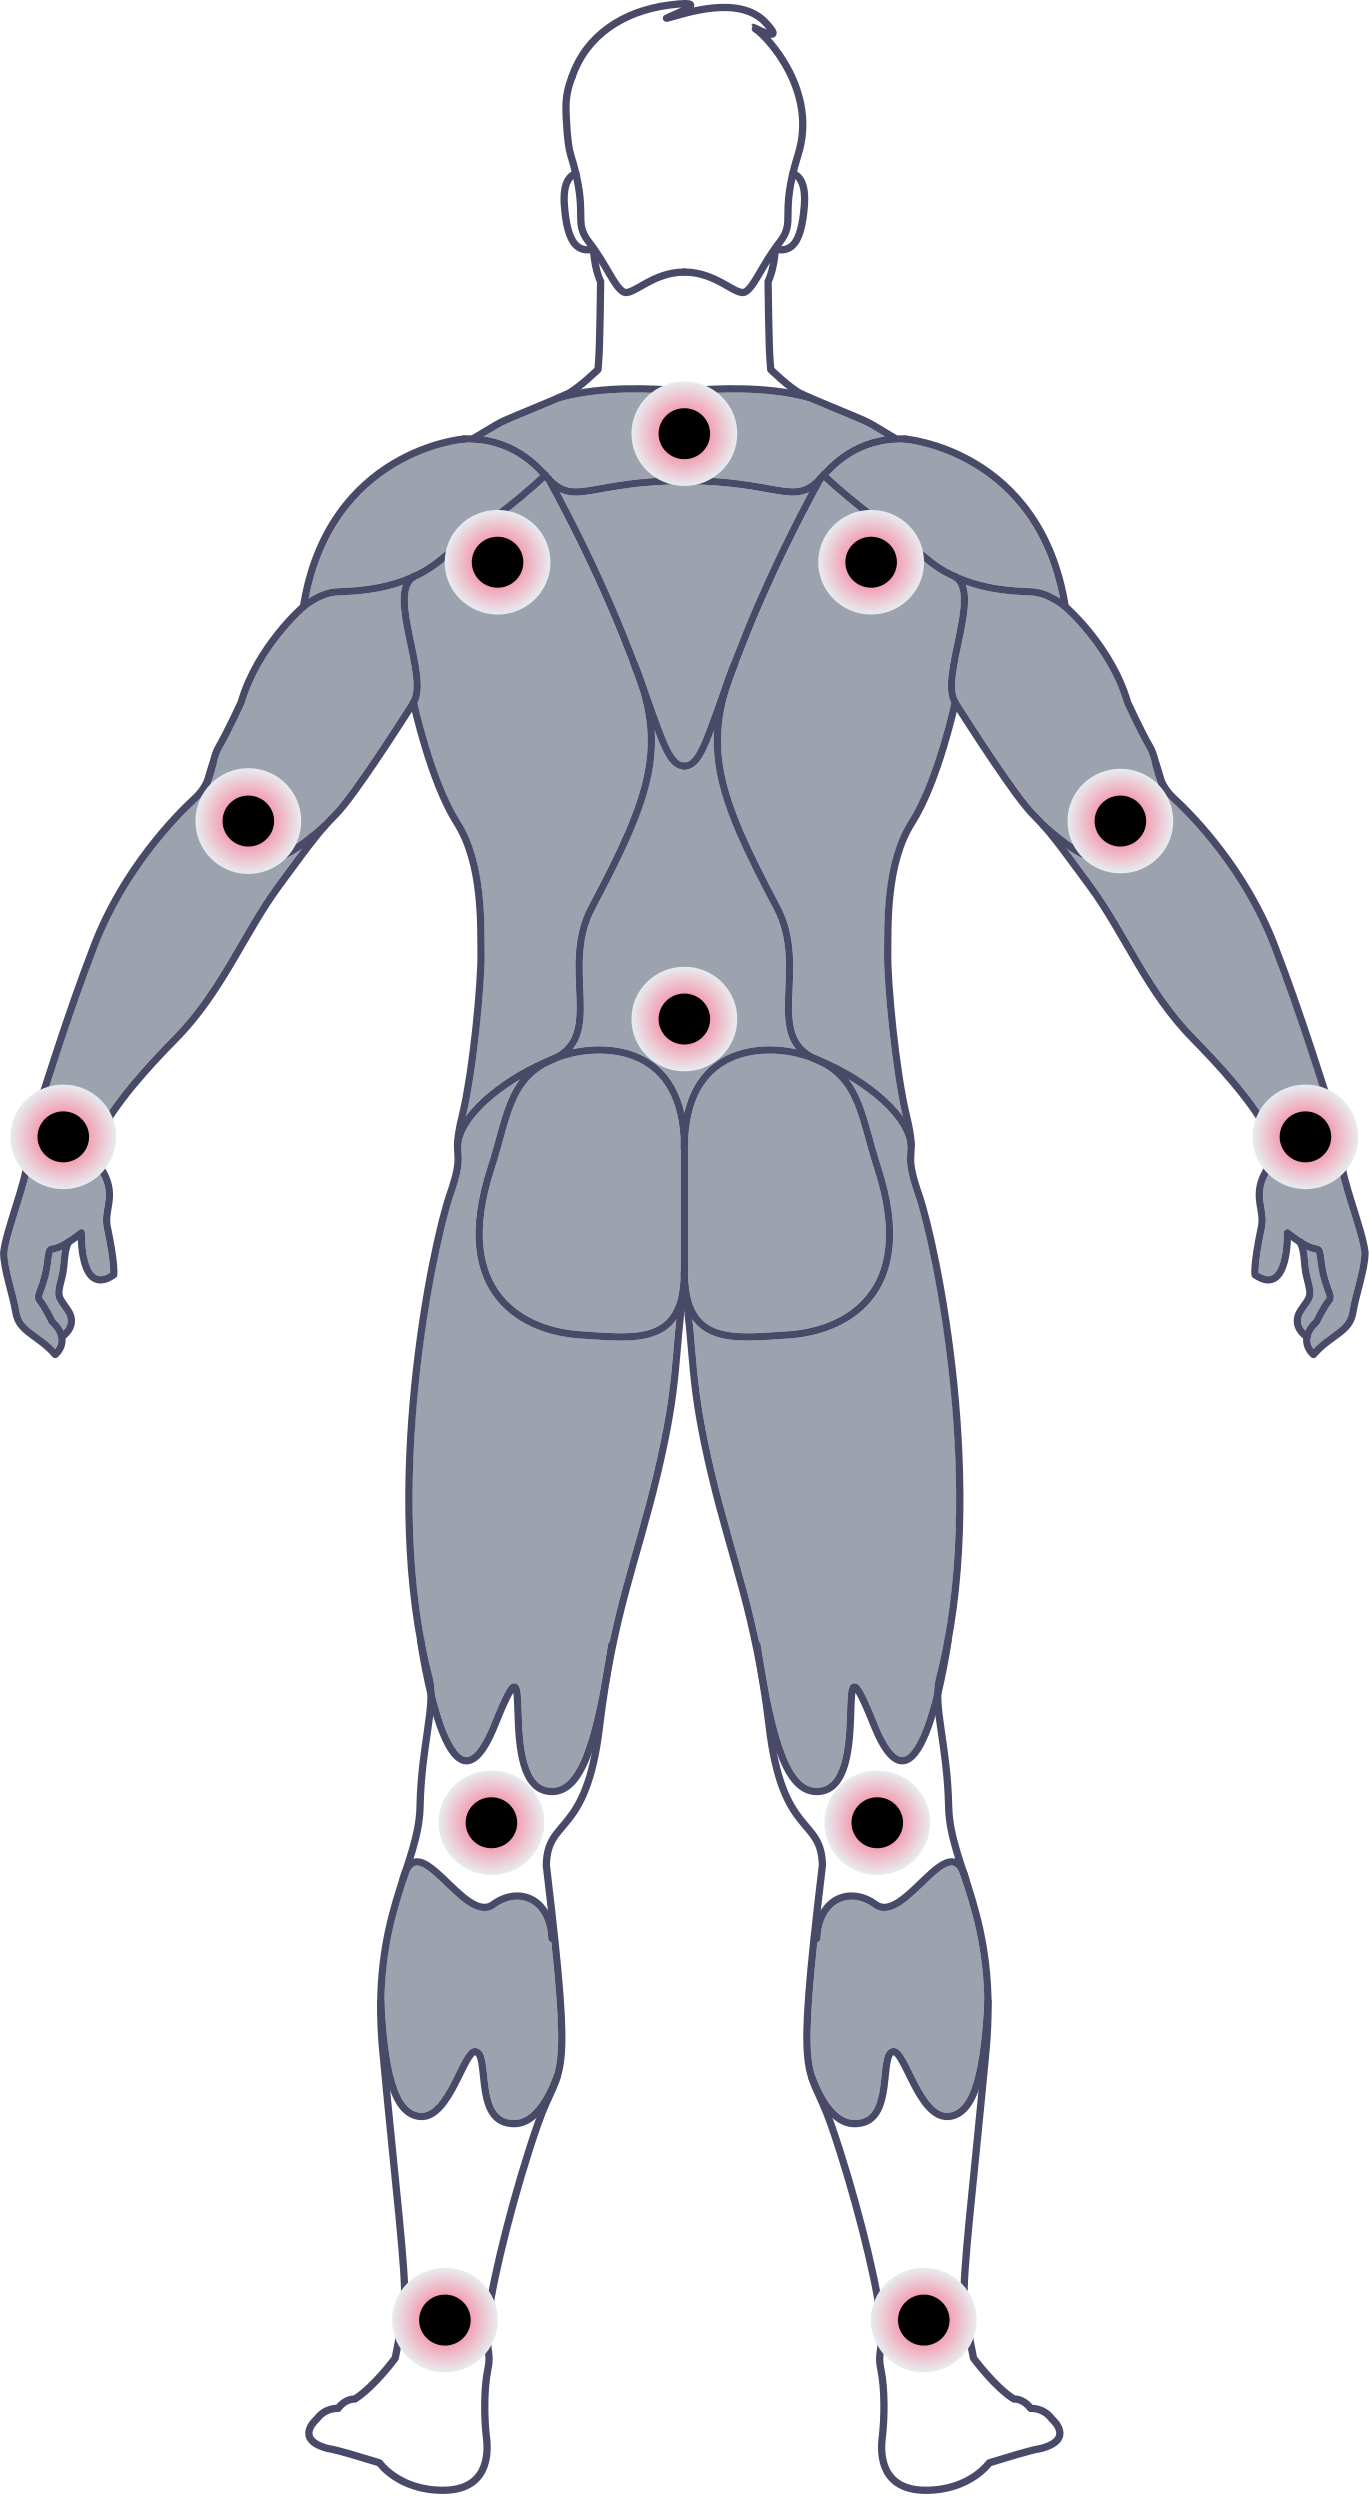
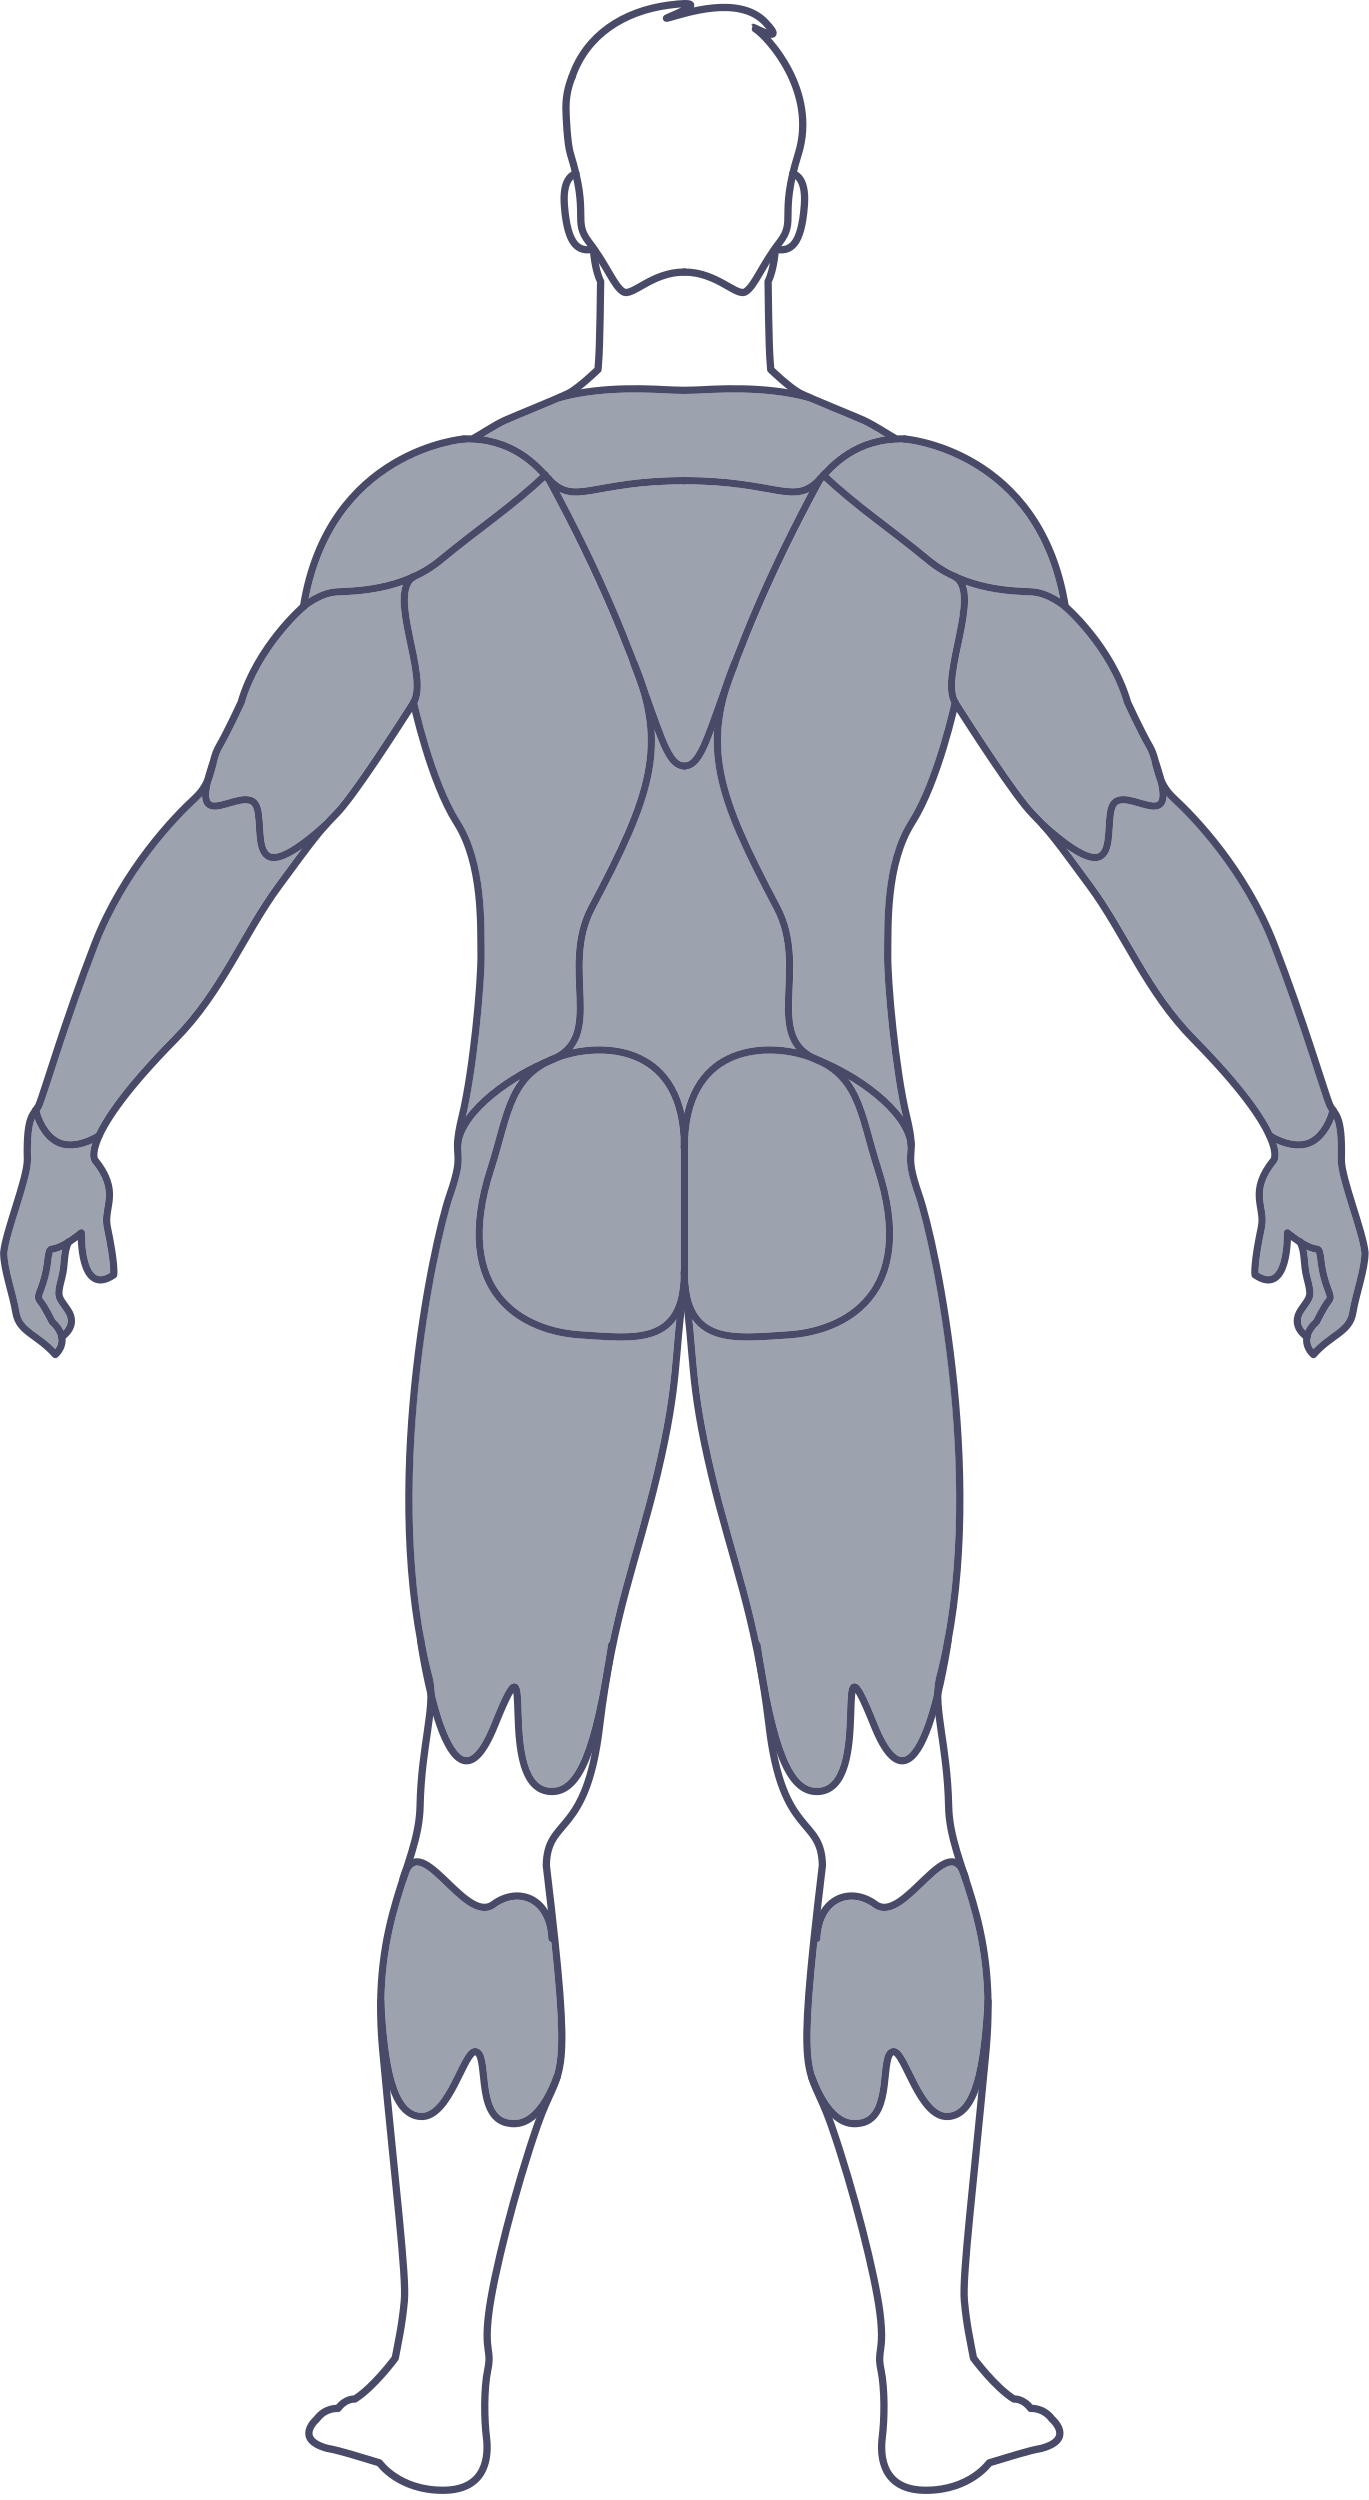
<svg xmlns="http://www.w3.org/2000/svg" viewBox="0 0 660.46 1206.46" fill="none" class="w-full mc:h-[700px] 2xl:h-[90vh] 3xl:h-[95vh] 4xl:h-screen sm:mx-auto object-fit">
  <defs>
    <style>.text-mw-blue{color:#448AFF;}.text-mw-gray{color:#9CA3AF;}</style>
    <radialGradient id="jointradial" cx="50%" cy="50%" r="50%" fx="50%" fy="50%">
      <stop offset="0%" style="stop-color: rgb(254, 91, 127); stop-opacity: 1;" />
      <stop offset="100%" style="stop-color: rgb(231, 236, 239); stop-opacity: 1;" />
    </radialGradient>
  </defs>
  <g id="traps" class="bodymap text-mw-gray active:text-mw-red-700 lg:hover:text-mw-red-100">
    <path d="M233.69,210.53c3.21-1.97,7.59-4.66,10.69-6.06,1.99-.9,6.6-2.81,11.49-4.84,5-2.07,10.45-4.34,14.44-6.07.04,0,.07,0,.11-.02,19.55-5.27,40.39-4.24,51.58-3.69,1.19.06,2.28.11,3.24.16,3.33.14,6.72.14,10.04,0,.96-.04,2.04-.1,3.23-.16,11.2-.55,32.03-1.58,51.58,3.69.04,0,.07.02.11.02,4,1.73,9.45,4,14.45,6.07,4.89,2.03,9.5,3.94,11.49,4.84,3.08,1.4,7.48,4.09,10.69,6.06.06.04.12.08.19.11-16.13,2.35-25.59,11.71-30.85,17.43h0s-.02.03-.02.04c-.36.39-.71.77-1.03,1.12l-.53.58-.04.04c-6.7,7.33-11.8,6.41-24.14,4.2-9.02-1.62-21.37-3.83-40.14-3.83s-31.12,2.21-40.14,3.83c-12.33,2.21-17.44,3.12-24.14-4.2-.02-.02-.03-.04-.04-.04l-.52-.58c-5-5.5-14.62-16.06-31.89-18.59.05-.04.11-.08.18-.11Z" fill="currentColor" />
  </g>
  <g id="calves" class="bodymap text-mw-gray active:text-mw-red-700 lg:hover:text-mw-red-100">
    <path d="M475.03,965.71v.08c-1.41,26.22-4.62,53.06-17.62,53.83-7.32.45-13.09-11.27-17.28-19.82-3.48-7.09-5.78-11.78-9.14-11.49-4.23.36-4.81,5.96-5.54,13.06-.9,8.78-2.02,19.7-10.11,21.38-3.17.66-12.83,2.66-21.97-20.97,0-.02,0-.04-.02-.06-2.96-9.62-3.27-22.92,1.1-64.53.81-.12,1.45-.8,1.49-1.64.39-8.56,3.78-14.95,9.32-17.55,4.9-2.3,10.93-1.39,16.12,2.44,7.63,5.62,16.5-2.93,24.34-10.47,5.12-4.93,10.91-10.52,14.28-9.61,1.49.4,2.61,2.19,3.41,4.19,0,.03.02.06.03.09.28.85.56,1.7.85,2.57,4.88,14.97,10.31,32.88,10.74,58.5Z" fill="currentColor" />
    <path d="M267.16,1001.72s-.02.04-.02.06c-9.13,23.64-18.78,21.64-21.97,20.97-8.09-1.68-9.21-12.61-10.11-21.38-.72-7.1-1.3-12.7-5.53-13.06-3.37-.29-5.66,4.4-9.14,11.49-4.2,8.54-9.91,20.27-17.29,19.82-12.98-.77-16.19-27.59-17.62-53.8v-.04c.42-25.66,5.86-43.61,10.75-58.58.29-.87.57-1.72.85-2.57,0-.03.02-.06.03-.09.8-1.99,1.92-3.79,3.41-4.19,3.37-.91,9.16,4.68,14.28,9.61,7.83,7.54,16.72,16.09,24.34,10.47,5.2-3.83,11.23-4.74,16.12-2.44,5.53,2.6,8.93,8.99,9.32,17.55.04.84.67,1.52,1.48,1.64,4.38,41.61,4.07,54.93,1.1,64.53Z" fill="currentColor" />
  </g>
  <g id="hamstrings" class="bodymap text-mw-gray active:text-mw-red-700 lg:hover:text-mw-red-100">
    <path d="M455.77,791.39c-1.19,6.38-2.58,12.65-4.21,18.78-.49,2.22-.72,4.55-.76,7-3.9,15.79-9.27,30.08-15.03,30.77-2.1.24-6.46-1.5-12.31-16.1-7.27-18.11-9.18-19.9-11.54-19.49-2.72.47-2.85,4.22-3.14,13.29-.44,13.91-1.19,37.18-14.61,37.18-11.9,0-19.74-20.05-27.07-69.19-.08-.49-.35-.91-.73-1.17-3.47-16.43-7.45-30.43-11.55-44.89-3.24-11.39-6.58-23.17-9.72-36.45-6.98-29.43-8.2-43.68-9.62-60.19-.39-4.47-.78-9.01-1.29-14.01.84,1.15,1.77,2.19,2.78,3.14,5.97,5.52,14.37,6.89,23.83,6.89,4.61,0,9.48-.33,14.43-.66,1.63-.11,3.27-.22,4.91-.31,8.79-.53,30.52-3.65,42.65-21.18,10.11-14.62,10.97-35.24,2.55-61.28-1.64-5.04-2.93-9.76-4.19-14.33-3.1-11.22-5.73-20.73-11.38-28.13,13.7,8.25,26.93,20.08,28.18,31.58v.04c.03,1.44-.05,2.61-.12,3.72-.28,4.27-.53,7.95,3.98,20.95,8.32,23.97,29.87,128.52,13.96,214.07Z" fill="currentColor" />
    <path d="M326.33,636.9c-.52,5.01-.91,9.56-1.29,14.02-1.41,16.5-2.63,30.76-9.62,60.2-3.15,13.28-6.49,25.05-9.72,36.45-4.1,14.46-8.08,28.46-11.55,44.89-.39.26-.66.68-.74,1.17-7.32,49.15-15.16,69.19-27.06,69.19-13.43,0-14.17-23.27-14.62-37.18-.29-9.07-.41-12.82-3.13-13.29-2.35-.4-4.26,1.38-11.54,19.49-5.85,14.59-10.22,16.36-12.31,16.1-5.75-.69-11.14-15.01-15.04-30.81-.05-2.47-.29-4.8-.78-7.05-1.61-6.06-2.99-12.27-4.16-18.58-.02-.06-.03-.13-.04-.19-15.89-85.48,5.65-190.03,13.97-214,4.51-13,4.27-16.68,3.99-20.95-.07-1.12-.15-2.29-.12-3.73v-.06c1.28-11.48,14.49-23.3,28.18-31.54-5.66,7.41-8.28,16.92-11.38,28.14-1.26,4.56-2.56,9.28-4.19,14.32-8.43,26.04-7.58,46.66,2.55,61.28,12.13,17.53,33.86,20.65,42.65,21.18,1.64.1,3.28.21,4.91.31,4.95.33,9.81.66,14.43.66,9.46,0,17.86-1.38,23.82-6.89,1.03-.94,1.95-1.99,2.79-3.16Z" fill="currentColor" />
  </g>
  <g id="glutes" class="bodymap text-mw-gray active:text-mw-red-700 lg:hover:text-mw-red-100">
    <path d="M419.87,622.8c-11.23,16.25-31.67,19.17-39.94,19.67-1.65.1-3.31.21-4.94.31-14.32.96-27.85,1.87-35.6-5.29-4.96-4.58-7.37-12.25-7.37-23.45v-60.34c0-17.89,5.12-30.73,15.2-38.16,11.92-8.78,28.54-8.24,40.1-4.82,1.86.55,3.58,1.15,5.18,1.81,0,0,.03,0,.04.02.55.22,1.08.45,1.6.69.03,0,.05.02.07.03,15.29,6.98,18.68,19.28,23.52,36.81,1.26,4.6,2.58,9.35,4.23,14.47,8.08,24.96,7.37,44.56-2.1,58.24Z" fill="currentColor" />
    <path d="M328.49,553.72v60.34c0,11.2-2.4,18.87-7.36,23.45-7.74,7.16-21.28,6.25-35.6,5.29-1.64-.11-3.29-.22-4.94-.31-8.27-.5-28.7-3.42-39.95-19.67-9.47-13.68-10.17-33.28-2.1-58.24,1.65-5.11,2.96-9.87,4.23-14.47,4.83-17.54,8.23-29.83,23.52-36.81h0c.59-.24,1.17-.48,1.71-.74,1.59-.66,3.31-1.25,5.15-1.8,11.57-3.43,28.18-3.96,40.11,4.82,10.09,7.43,15.2,20.26,15.2,38.16Z" fill="currentColor" />
  </g>
  <g id="hands" class="bodymap text-mw-gray active:text-mw-red-700 lg:hover:text-mw-red-100">
    <path d="M639.94,626.64c.44-.52.36-.97-.63-3.61-1.08-2.9-2.88-7.75-3.72-16.17-.15-.79-.35-1.86-.5-2.34-.1-.02-.21-.03-.32-.06-.87-.16-2.16-.4-4.18-1.33.36,1.75.52,3.52.69,5.35.22,2.49.45,5.06,1.22,7.96,2.27,8.63,1.88,9.63-1.83,14.87-.39.55-.82,1.16-1.3,1.84-1.3,1.9-1.78,3.73-1.41,5.47.3,1.47,1.15,2.68,1.96,3.57.85-1.84,2.21-3.65,4.07-5.42.7-1.42,3.69-7.4,5.95-10.12Z" fill="currentColor" />
    <path d="M651.49,583.8c-3.02-9.69-5.89-18.85-5.92-24.06.31-11.64-.58-16.77-1.79-19.68-2.5,6.52-6.66,11.34-11.52,13.21-1.71.66-3.62.97-5.67.97-3.29,0-6.9-.84-10.54-2.46,1.9,6.05.57,8.47.2,9-.03.03-.04.05-.07.08-8,9.85-7.03,15.67-5.99,21.85.49,2.9.99,5.9.44,9.21-3.09,14.65-3.29,20.48-3.24,22.31,2.7,1.69,4.9,2.1,6.55,1.22,4.41-2.36,5.77-13.81,5.6-20.47-.02-.68.36-1.31.98-1.62.62-.3,1.36-.22,1.9.21,2.33,1.87,4.28,3.25,5.89,4.29.07.04.13.08.2.13,3.86,2.44,5.81,2.81,6.91,3.02,2.76.52,2.98,1.72,3.64,5.27,0,.04,0,.1.02.15.8,8.02,2.44,12.45,3.54,15.38,1.06,2.84,1.82,4.9.04,7.05-2.25,2.7-5.6,9.62-5.63,9.69-.1.2-.23.38-.39.53-2.89,2.65-4.31,5.29-4.25,7.83.05,1.74.8,3.17,1.49,4.13,2.98-3.12,5.98-5.3,8.67-7.24,4.48-3.25,7.73-5.59,8.55-10.55.62-3.75,1.69-7.88,2.71-11.86,1.55-5.97,3.15-12.14,3.16-16.84-.51-4.77-3.04-12.89-5.5-20.74Z" fill="currentColor" />
    <path d="M29.85,631.3c-3.72-5.24-4.1-6.24-1.83-14.87.77-2.89,1-5.46,1.22-7.96.17-1.83.33-3.6.69-5.35-2.02.93-3.32,1.17-4.19,1.33-.1.03-.21.04-.31.06-.16.48-.36,1.56-.5,2.34-.84,8.42-2.64,13.27-3.73,16.17-.98,2.64-1.06,3.09-.62,3.61,2.26,2.72,5.25,8.7,5.95,10.12,1.87,1.77,3.23,3.57,4.07,5.41.81-.87,1.65-2.09,1.96-3.56.36-1.74-.11-3.58-1.42-5.47-.47-.68-.9-1.29-1.29-1.84Z" fill="currentColor" />
    <path d="M49.89,591.99c-.57-3.38-.06-6.38.42-9.28,1.03-6.17,2.01-11.99-6-21.85-.02-.03-.04-.05-.06-.08-.37-.52-1.71-2.95.2-8.99-3.63,1.62-7.25,2.46-10.54,2.46-2.04,0-3.95-.32-5.67-.98-4.86-1.87-9.01-6.69-11.51-13.22-1.21,2.91-2.1,8.03-1.79,19.63-.04,5.26-2.89,14.42-5.92,24.11-2.45,7.85-4.99,15.96-5.49,20.74.02,4.69,1.62,10.87,3.16,16.84,1.03,3.99,2.1,8.11,2.72,11.86.82,4.96,4.06,7.3,8.54,10.55,2.7,1.94,5.69,4.12,8.67,7.24.7-.96,1.46-2.4,1.49-4.16,0-.47-.03-.95-.12-1.43-.41-2.08-1.79-4.21-4.12-6.36-.16-.15-.29-.33-.39-.53-.04-.07-3.39-7-5.63-9.69-1.79-2.15-1.03-4.2.04-7.05,1.09-2.93,2.74-7.36,3.54-15.38,0-.05,0-.1.02-.15.66-3.55.88-4.75,3.64-5.27,1.57-.3,4.86-.93,13-7.44.54-.43,1.27-.51,1.89-.21.62.31,1.01.94.99,1.62-.18,6.66,1.18,18.11,5.6,20.47,1.65.88,3.85.47,6.55-1.22.05-1.78-.13-7.6-3.22-22.22Z" fill="currentColor" />
  </g>
  <g id="forearms" class="bodymap text-mw-gray active:text-mw-red-700 lg:hover:text-mw-red-100">
    <path d="M641.37,536.12c-1.96,6.88-5.9,12.17-10.38,13.89-4.44,1.69-10.73.5-16.91-3.2-4.3-9.14-14.31-23.73-36.66-46.42-13.84-13.95-23.22-30.12-32.29-45.76-5.73-9.89-11.14-19.21-17.56-27.96l-.42-.57c-5.13-6.98-8.93-12.15-12-16.23,5.56,3.85,9.87,5.69,13.21,5.69,1.03,0,1.97-.17,2.82-.52,5.08-2.06,5.49-9.14,5.89-15.99.27-4.54.57-9.68,2.41-10.81,2.17-1.33,6.32-.12,9.98.95,4.49,1.31,9.14,2.67,11.84-.1,1.07-1.1,1.66-2.7,1.74-4.91.68.79,1.44,1.57,2.29,2.35,7.59,6.98,33.48,32.65,47.87,69.77,9.51,24.54,17.43,48.99,22.17,63.6,2.34,7.23,3.9,12.01,4.64,13.76.42.99.89,1.75,1.37,2.44Z" fill="currentColor" />
    <path d="M145.36,409.89c-3.07,4.07-6.87,9.25-11.99,16.22l-.42.57c-6.43,8.74-11.84,18.07-17.56,27.96-9.07,15.63-18.45,31.8-32.3,45.76-22.35,22.69-32.36,37.27-36.65,46.41-6.18,3.7-12.47,4.9-16.91,3.2-4.48-1.72-8.42-7.01-10.38-13.9.48-.69.95-1.45,1.37-2.43.74-1.75,2.29-6.53,4.63-13.76,4.74-14.61,12.67-39.06,22.18-63.6,14.39-37.11,40.27-62.78,47.87-69.77.85-.79,1.61-1.57,2.3-2.36.08,2.22.66,3.81,1.74,4.92,2.7,2.76,7.34,1.41,11.84.1,3.66-1.08,7.81-2.28,9.98-.95,1.85,1.14,2.15,6.28,2.4,10.81.4,6.85.81,13.93,5.9,15.99.85.34,1.79.52,2.81.52,3.34,0,7.65-1.84,13.2-5.68Z" fill="currentColor" />
  </g>
  <g id="triceps" class="bodymap text-mw-gray active:text-mw-red-700 lg:hover:text-mw-red-100">
    <path d="M558.73,386.68c-1.2,1.24-4.96.14-8.28-.83-4.59-1.34-9.33-2.73-12.84-.57-3.41,2.1-3.73,7.68-4.08,13.59-.32,5.5-.68,11.73-3.7,12.96-2.65,1.08-9.14-.61-24.99-14.77h0s0-.02-.02-.03c-.02-.02-.03-.03-.04-.04-1.59-1.78-3.24-3.51-5.2-5.5-8.08-8.18-28.8-40.45-36.6-52.6l-.5-.76v-.02s0,0,0,0c0,0-.02-.03-.03-.04-3.09-5.07-.72-16.32,1.57-27.21,2.25-10.68,4.56-21.65,2.09-28.59,12.14,4.23,23.77,4.75,29.99,5.02.7.04,1.33.06,1.88.09,7.16.39,14.43,6.24,14.94,6.66t.02.02s0,0,.03.03c.87.75,22.04,19.45,29.55,45.42.02.09.05.17.09.24.26.57,6.42,13.93,10.73,21.4,1.4,2.41,2.1,5.09,2.81,7.9.04.15.07.3.11.45.57,2.27,1.18,4.68,2.17,7.14,0,0,0,0,0,.02,1.75,6.98,1.03,9.28.31,10.02Z" fill="currentColor" />
    <path d="M198.03,338.14l-.03.05h0s-.45.71-.45.71c-7.81,12.15-28.53,44.42-36.6,52.6-1.97,2-3.64,3.75-5.26,5.55h0s0,.02,0,.02c-15.85,14.14-22.34,15.83-24.98,14.76-3.02-1.22-3.39-7.46-3.7-12.96-.34-5.91-.67-11.49-4.07-13.59-3.52-2.16-8.27-.77-12.85.57-3.31.97-7.08,2.07-8.28.83-.73-.74-1.44-3.03.31-10.02,0,0,0,0,0-.02.99-2.47,1.59-4.87,2.17-7.14.75-2.99,1.45-5.8,2.93-8.35,4.31-7.47,10.47-20.83,10.73-21.4.04-.08.06-.16.09-.24,7.61-26.35,29.36-45.27,29.58-45.45,0,0,.03-.02.04-.04.67-.54,7.84-6.26,14.92-6.64.56-.03,1.18-.05,1.88-.09,6.22-.27,17.86-.79,29.99-5.03-2.47,6.94-.17,17.91,2.09,28.6,2.3,10.93,4.69,22.22,1.53,27.27Z" fill="currentColor" />
  </g>
  <g id="lats" class="bodymap text-mw-gray active:text-mw-red-700 lg:hover:text-mw-red-100">
    <path d="M460.55,310.16c-2.47,11.73-4.81,22.83-1.44,29.18-1.15,5.04-8.99,38.57-20.51,56.67-11.74,18.46-11.85,45.39-11.92,59.85,0,1.61-.02,3.08-.04,4.39-.2,12.91,3.54,55.42,9.02,78.37-9.26-12.73-27.37-23.51-39.84-28.45h0c-.68-.32-1.38-.62-2.1-.92h0c-12.29-5.86-11.8-17.54-11.17-32.16.52-12.39,1.11-26.43-6.06-39.94-27.18-51.29-34.71-74.09-23.78-106.94.02-.04.03-.1.05-.15,1.04-2.86,2.17-5.89,3.39-9.09,8.26-21.71,20.7-51.34,41.17-88.91l.23-.25c9.33,8.75,18.9,16.09,29.02,23.85,6.51,4.99,13.24,10.15,20.16,15.89,4.25,3.52,8.81,6.24,13.42,8.35,0,0,.02,0,.02,0,5.96,3.89,3.13,17.3.4,30.26Z" fill="currentColor" />
    <path d="M284.03,437.14c-7.16,13.52-6.57,27.55-6.05,39.94.62,14.65,1.11,26.36-11.25,32.19,0,0-.03,0-.04.02-.65.26-1.29.54-1.9.82,0,0-.02,0-.03,0-12.47,4.94-30.64,15.74-39.91,28.5,5.46-22.96,9.21-65.46,9.01-78.37-.02-1.31-.03-2.79-.04-4.4-.06-14.46-.18-41.38-11.92-59.84-11.52-18.1-19.37-51.63-20.51-56.67,3.37-6.35,1.03-17.45-1.44-29.18-2.75-12.99-5.57-26.43.43-30.29,0,0,0,0,0,0,4.6-2.1,9.15-4.82,13.39-8.33,6.92-5.74,13.65-10.9,20.16-15.89,10.12-7.75,19.69-15.1,29.02-23.85l.23.25c23.51,43.19,36.45,75.86,44.59,98.11,0,.02.02.03.02.04,10.93,32.85,3.39,55.65-23.79,106.94Z" fill="currentColor" />
  </g>
  <g id="lowerback" class="bodymap text-mw-gray active:text-mw-red-700 lg:hover:text-mw-red-100">
    <path d="M384.18,506.32c-12-2.59-27.49-2.09-39.07,6.44-7.44,5.48-12.42,13.54-14.86,24.07-2.44-10.53-7.42-18.59-14.86-24.07-11.58-8.53-27.07-9.03-39.06-6.44,6.12-7.5,5.66-18.21,5.19-29.38-.5-11.94-1.08-25.48,5.64-38.17,20.65-38.94,30.2-62.3,28.8-86.04,4.76,12.64,8.11,18.59,14.12,18.69.05,0,.12,0,.18,0s.12,0,.19,0c6.01-.11,9.36-6.07,14.13-18.71-1.42,23.73,8.13,47.1,28.78,86.06,6.73,12.68,6.15,26.23,5.65,38.17-.47,11.17-.93,21.88,5.19,29.38Z" fill="currentColor" />
  </g>
  <g id="traps-middle" class="bodymap text-mw-gray active:text-mw-red-700 lg:hover:text-mw-red-100">
    <path d="M390.36,237.49c-18.28,34.34-29.74,61.7-37.49,82.12,0,0,0,.03-.02.04,0,.04-.03.06-.04.1-1.22,3-2.31,5.9-3.25,8.73-.03.04-.04.09-.05.13-1.56,4.29-2.96,8.2-4.22,11.72-6.56,18.38-9.85,27.6-15.04,27.6s-8.48-9.22-15.04-27.6c-1.26-3.52-2.65-7.43-4.22-11.72,0-.04-.03-.09-.05-.13-.95-2.83-2.03-5.73-3.25-8.73,0-.04-.03-.06-.04-.1,0,0,0-.03-.02-.04-7.76-20.42-19.22-47.78-37.5-82.12,2.48,1.17,5.04,1.63,7.88,1.63,3.63,0,7.73-.73,12.72-1.63,8.88-1.59,21.05-3.78,39.5-3.78s30.63,2.19,39.51,3.78c4.99.89,9.09,1.63,12.72,1.63,2.84,0,5.39-.45,7.88-1.63Z" fill="currentColor" />
  </g>
  <g id="rear-shoulders" class="bodymap text-mw-gray active:text-mw-red-700 lg:hover:text-mw-red-100">
    <path d="M511.59,288.79c-3.24-2.06-8.25-4.62-13.43-4.9-.56-.04-1.2-.06-1.91-.09-6.97-.31-21.03-.93-34.55-7.07-4.38-1.99-8.7-4.55-12.71-7.89-6.97-5.78-13.74-10.96-20.27-15.97-10.06-7.72-19.59-15.02-28.81-23.66,6.14-6.45,17.33-16.23,36.59-15.6h.02c.17,0,16.25,1.4,33.54,11.85,15.31,9.27,34.65,27.7,41.54,63.32Z" fill="currentColor" />
    <path d="M260.61,229.21c-9.23,8.65-18.75,15.95-28.81,23.66-6.54,5.01-13.29,10.19-20.27,15.97-4,3.33-8.34,5.89-12.71,7.89-13.52,6.15-27.58,6.76-34.55,7.07-.71.03-1.35.05-1.92.09-5.18.27-10.19,2.84-13.43,4.9,6.9-35.62,26.23-54.06,41.55-63.33,17.29-10.46,33.37-11.85,33.53-11.85h.02c19.28-.62,30.45,9.14,36.6,15.6Z" fill="currentColor" />
  </g>
  <g id="body" class="body-map__model">
    <path d="M266.34,935.47c-.89-19.84-16.47-25.12-28.26-16.43-14.11,10.4-36.12-39.53-43.56-12.29" fill="none" stroke="#484a68" stroke-linecap="round" stroke-linejoin="round" stroke-width="3.52" />
    <path d="M17.22,535.8c2.09,7.99,6.55,13.88,11.67,15.84,4.99,1.91,12,.65,18.85-3.56" fill="none" stroke="#484a68" stroke-linecap="round" stroke-linejoin="round" stroke-width="3.52" />
    <path d="M102.63,368.78c-11.91,35.01,10.78,12.73,19.35,18,8.73,5.36-8.23,50.09,34.96,11.52" fill="none" stroke="#484a68" stroke-linecap="round" stroke-linejoin="round" stroke-width="3.52" />
    <path d="M223.86,211.87c23.48-.79,35.4,13.24,40.81,19.16,12.57,13.74,20.72.94,65.59.94" fill="none" stroke="#484a68" stroke-linecap="round" stroke-linejoin="round" stroke-width="3.52" />
    <path d="M264.67,231.03c52.5,96.35,51.77,138.65,65.59,138.65" fill="none" stroke="#484a68" stroke-linecap="round" stroke-linejoin="round" stroke-width="3.52" />
    <path d="M146.43,292.74s7.92-6.67,16.02-7.1c8.1-.43,32.12-.43,50.22-15.45,18.1-15.01,34.72-25.92,50.42-40.9" fill="none" stroke="#484a68" stroke-linecap="round" stroke-linejoin="round" stroke-width="3.52" />
    <path d="M306.02,320.31c16.1,39.45,8.58,62.94-20.42,117.65-15.8,29.81,7.37,62.98-19.95,73.7-17.48,6.86-43.08,23.91-44.85,40.85" fill="none" stroke="#484a68" stroke-linecap="round" stroke-linejoin="round" stroke-width="3.52" />
    <path d="M199.54,339.06c7.74-12.38-13.12-52.58,0-60.72" fill="none" stroke="#484a68" stroke-linecap="round" stroke-linejoin="round" stroke-width="3.52" />
    <path d="M330.26,614.06c0,35.81-24.38,31.69-49.78,30.16-27.16-1.64-63.32-19.3-43.62-80.18,8.85-27.35,8.53-46.89,35.82-54.97,19.3-5.72,57.58-4.57,57.58,44.65" fill="none" stroke="#484a68" stroke-linecap="round" stroke-linejoin="round" stroke-width="3.52" />
    <path d="M203,791.63s13.43,96.36,35.71,40.85c22.28-55.5-1.29,32.07,27.64,32.07,13.1,0,21.17-19.38,28.81-70.69" fill="none" stroke="#484a68" stroke-linecap="round" stroke-linejoin="round" stroke-width="3.52" />
    <path d="M183.71,965.72c1.71,31.85,5.8,54.85,19.28,55.65,13.93.82,20.85-31.78,26.38-31.31,6.93.59-.18,31.18,15.44,34.42,4.79.99,14.84,1.64,24-22.13" fill="none" stroke="#484a68" stroke-linecap="round" stroke-linejoin="round" stroke-width="3.52" />
    <path d="M394.18,935.47c.89-19.84,16.47-25.12,28.26-16.43,14.11,10.4,36.12-39.53,43.56-12.29" fill="none" stroke="#484a68" stroke-linecap="round" stroke-linejoin="round" stroke-width="3.52" />
    <path d="M643.3,535.8c-2.09,7.99-6.55,13.88-11.67,15.84-4.99,1.91-12,.65-18.85-3.56" fill="none" stroke="#484a68" stroke-linecap="round" stroke-linejoin="round" stroke-width="3.52" />
    <path d="M557.89,368.78c11.91,35.01-10.78,12.73-19.35,18-8.73,5.36,8.23,50.09-34.96,11.52" fill="none" stroke="#484a68" stroke-linecap="round" stroke-linejoin="round" stroke-width="3.52" />
    <path d="M390.56,191.86c-21.92-5.91-45.38-4.01-55.35-3.59-3.3.14-6.59.14-9.89,0-9.98-.42-33.44-2.32-55.35,3.59" fill="none" stroke="#484a68" stroke-linecap="round" stroke-linejoin="round" stroke-width="3.52" />
    <path d="M436.66,211.87c-23.48-.79-35.4,13.24-40.81,19.16-12.57,13.74-20.72.94-65.59.94" fill="none" stroke="#484a68" stroke-linecap="round" stroke-linejoin="round" stroke-width="3.52" />
    <path d="M395.85,231.03c-52.5,96.35-51.77,138.65-65.59,138.65" fill="none" stroke="#484a68" stroke-linecap="round" stroke-linejoin="round" stroke-width="3.52" />
    <path d="M514.09,292.74s-7.92-6.67-16.02-7.1c-8.1-.43-32.12-.43-50.22-15.45-18.1-15.01-34.72-25.92-50.42-40.9" fill="none" stroke="#484a68" stroke-linecap="round" stroke-linejoin="round" stroke-width="3.52" />
    <path d="M354.5,320.31c-16.1,39.45-8.58,62.94,20.42,117.65,15.8,29.81-7.37,62.98,19.95,73.7,17.48,6.86,43.08,23.91,44.85,40.85" fill="none" stroke="#484a68" stroke-linecap="round" stroke-linejoin="round" stroke-width="3.52" />
    <path d="M460.98,339.06c-7.74-12.38,13.12-52.58,0-60.72" fill="none" stroke="#484a68" stroke-linecap="round" stroke-linejoin="round" stroke-width="3.52" />
    <path d="M330.26,614.06c0,35.81,24.38,31.69,49.78,30.16,27.16-1.64,63.32-19.3,43.62-80.18-8.85-27.35-8.53-46.89-35.82-54.97-19.3-5.72-57.58-4.57-57.58,44.65" fill="none" stroke="#484a68" stroke-linecap="round" stroke-linejoin="round" stroke-width="3.52" />
    <path d="M457.52,791.63s-13.43,96.36-35.71,40.85c-22.28-55.5,1.29,32.07-27.64,32.07-13.1,0-21.17-19.38-28.81-70.69" fill="none" stroke="#484a68" stroke-linecap="round" stroke-linejoin="round" stroke-width="3.52" />
    <path d="M476.8,965.72c-1.71,31.85-5.8,54.85-19.28,55.65-13.93.82-20.85-31.78-26.38-31.31-6.93.59.18,31.18-15.44,34.42-4.79.99-14.84,1.64-24-22.13" fill="none" stroke="#484a68" stroke-linecap="round" stroke-linejoin="round" stroke-width="3.52" />
    <line x1="330.26" y1="553.71" x2="330.26" y2="614.06" fill="none" stroke="#484a68" stroke-linecap="round" stroke-linejoin="round" stroke-width="3.52" />
    <path d="M330.26,619.22c-5.25,37.26-2.28,46.61-13.11,92.29-9.91,41.79-21.41,67.61-27.83,121.66-6.42,54.05-25.22,43.33-25.68,67.01,13.34,111.61,6.88,93.43-4.16,125.06-11.04,31.63-21.35,72.92-23.59,90.89-2.37,19.05,1.52,17.62-.47,27.29-1.99,9.66-1.75,24.1-.66,32.87,1.09,8.77.3,25.48-21.05,25.48s-30.58-13.24-30.58-13.24c-9.05-2.68-18.82-5.91-25.15-6.98-16.47-4.47-5.13-14.14-5.13-14.14,4.18-5.7,10.27-5.14,10.27-5.14,3.74-4.98,8.08-4.52,8.08-4.52,9.23-5.73,19.54-19.77,19.54-19.77,1.65-8.95,3.29-15.73,4.39-27.67,1.1-11.94-4.39-55.88-10.42-120.72-6.03-64.83,17.42-88.35,18.01-117.83.59-29.47,7.5-47.62,4.55-61.22-23.86-89.98,1.7-210.43,9.8-233.79,8.1-23.36.47-15.59,5.89-37.67,5.42-22.07,9.39-65.4,9.18-78.81-.21-13.41,1.04-43.32-11.68-63.33-12.72-20.01-20.88-57.88-20.88-57.88-7.83,12.19-28.95,45.18-37.32,53.67-8.37,8.49-11.09,12.21-27.84,34.99-16.75,22.77-27.42,51.13-50.03,73.91-46.47,47.2-38.65,58.15-38.65,58.15,12.42,15.29,4.33,22.29,5.92,31.86,4.05,19.15,3.18,23.57,3.18,23.57-16.47,11.29-15.6-20.29-15.6-20.29-15.89,12.72-14.59,4-16.02,11.67-1.55,15.69-6.38,18.24-3.97,21.14,2.41,2.9,5.86,10.06,5.86,10.06,9.83,9.04,1.55,15.86,1.55,15.86-8.28-9.55-17.41-10.74-18.96-20.12-1.55-9.38-5.9-20.97-5.9-29.08,1.08-10.53,11.36-35.4,11.42-44.71-.62-23.04,3.5-21.54,5.71-26.73,2.21-5.19,12.71-40.97,26.79-77.3,14.09-36.33,39.03-61.88,48.31-70.42,9.29-8.54,7.34-17.51,11.66-24.99s10.66-21.26,10.66-21.26c7.86-27.19,30.11-46.29,30.11-46.29,12.11-75.75,77.43-80.87,77.43-80.87" fill="none" stroke="#484a68" stroke-linecap="round" stroke-linejoin="round" stroke-width="3.52" />
    <path d="M29.74,645.19s8.31-5.16,2.87-13.06c-4.55-6.58-5.28-6.14-2.87-15.29,1.87-7.08.7-12.38,3.36-17.5" fill="none" stroke="#484a68" stroke-linecap="round" stroke-linejoin="round" stroke-width="3.52" />
    <path d="M330.26,619.22c5.25,37.26,2.28,46.61,13.11,92.29,9.91,41.79,21.41,67.61,27.83,121.66,6.42,54.05,25.22,43.33,25.68,67.01-13.34,111.61-6.88,93.43,4.16,125.06,11.04,31.63,21.35,72.92,23.59,90.89,2.37,19.05-1.52,17.62.47,27.29,1.99,9.66,1.75,24.1.66,32.87-1.09,8.77-.3,25.48,21.05,25.48s30.58-13.24,30.58-13.24c9.05-2.68,18.82-5.91,25.15-6.98,16.47-4.47,5.13-14.14,5.13-14.14-4.18-5.7-10.27-5.14-10.27-5.14-3.74-4.98-8.08-4.52-8.08-4.52-9.23-5.73-19.54-19.77-19.54-19.77-1.65-8.95-3.29-15.73-4.39-27.67-1.1-11.94,4.39-55.88,10.42-120.72,6.03-64.83-17.42-88.35-18.01-117.83-.59-29.47-7.5-47.62-4.55-61.22,23.86-89.98-1.7-210.43-9.8-233.79-8.1-23.36-.47-15.59-5.89-37.67-5.42-22.07-9.39-65.4-9.18-78.81.21-13.41-1.04-43.32,11.68-63.33,12.72-20.01,20.88-57.88,20.88-57.88,7.83,12.19,28.95,45.18,37.32,53.67,8.37,8.49,11.09,12.21,27.84,34.99,16.75,22.77,27.42,51.13,50.03,73.91,46.47,47.2,38.65,58.15,38.65,58.15-12.42,15.29-4.33,22.29-5.92,31.86-4.05,19.15-3.18,23.57-3.18,23.57,16.47,11.29,15.6-20.29,15.6-20.29,15.89,12.72,14.59,4,16.02,11.67,1.55,15.69,6.38,18.24,3.97,21.14-2.41,2.9-5.86,10.06-5.86,10.06-9.83,9.04-1.55,15.86-1.55,15.86,8.28-9.55,17.41-10.74,18.96-20.12,1.55-9.38,5.9-20.97,5.9-29.08-1.08-10.53-11.36-35.4-11.42-44.71.62-23.04-3.5-21.54-5.71-26.73-2.21-5.19-12.71-40.97-26.79-77.3-14.09-36.33-39.03-61.88-48.31-70.42s-7.34-17.51-11.66-24.99c-4.32-7.48-10.66-21.26-10.66-21.26-7.86-27.19-30.11-46.29-30.11-46.29-12.11-75.75-77.43-80.87-77.43-80.87" fill="none" stroke="#484a68" stroke-linecap="round" stroke-linejoin="round" stroke-width="3.52" />
    <path d="M630.78,645.19s-8.31-5.16-2.87-13.06c4.55-6.58,5.28-6.14,2.87-15.29-1.87-7.08-.7-12.38-3.36-17.5" fill="none" stroke="#484a68" stroke-linecap="round" stroke-linejoin="round" stroke-width="3.52" />
    <g>
      <path d="M228.95,211.29c1.57-.7,9.71-6.15,14.7-8.41s25.39-10.44,30.52-12.98c5.14-2.54,14.41-11.57,14.41-11.57l.25-3.16c.72-7.78,1.02-39.35,1.02-39.35-2.91-5.76-3.49-15.57-3.49-15.57-7.29,1.44-12.53-1.87-13.99-21.04-.83-10.94,2.52-14.45,5.55-15.44" fill="none" stroke="#484a68" stroke-linecap="round" stroke-linejoin="round" stroke-width="3.52" />
      <path d="M382.62,83.78c3.02,1,6.37,4.51,5.54,15.44-1.46,19.17-6.71,22.48-13.99,21.04,0,0-.58,9.81-3.5,15.57,0,0,.29,31.57,1.03,39.35l.24,3.16s9.27,9.03,14.41,11.57c5.14,2.54,25.54,10.73,30.53,12.98s13.13,7.71,14.69,8.41" fill="none" stroke="#484a68" stroke-linecap="round" stroke-linejoin="round" stroke-width="3.52" />
    </g>
    <path d="M330.26,131.3c15.78,0,25.12,12.03,29.48,9.51,4.35-2.51,8.07-13.01,16.41-23.77,8.34-10.76-.36-12.56,9.08-42.7,9.43-30.14-14.51-56.46-20.68-60.41-6.17-3.95,17.41,10.04,4.72-3.23-12.7-13.27-38.46-4.3-46.44-2.15s27.21-9.69,0-6.1c-22.12,2.92-39.92,14.6-46.79,34.66" fill="none" stroke="#484a68" stroke-linecap="round" stroke-linejoin="round" stroke-width="3.52" />
    <path d="M330.26,131.3c-15.79,0-25.13,12.03-29.48,9.51-4.36-2.51-8.08-13.01-16.42-23.77s.36-12.56-9.07-42.7c-1.49-4.74-2.14-17.9-2.17-22.01v-.04c-.04-5.66,1.11-10.73,2.93-15.18" fill="none" stroke="#484a68" stroke-linecap="round" stroke-linejoin="round" stroke-width="3.52" />
  </g>
-   <g id="ankles" class="hidden">
+   <g id="ankles" display="none">
    <ellipse id="hover-9" data-name="hover" cx="445.81" cy="1119.64" rx="25.53" ry="25.24" fill="url(#jointradial)" opacity="1" stroke-width="0" />
    <ellipse id="hover-8" data-name="hover" cx="214.71" cy="1119.64" rx="25.53" ry="25.24" fill="url(#jointradial)" opacity="1" stroke-width="0" />
    <ellipse cx="214.71" cy="1119.64" rx="12.44" ry="12.3" fill="currentColor" stroke-linecap="round" stroke-linejoin="round" stroke-width="3.52" />
    <ellipse cx="445.81" cy="1119.64" rx="12.44" ry="12.3" fill="currentColor" stroke-linecap="round" stroke-linejoin="round" stroke-width="3.52" />
  </g>
-   <g id="knees" class="hidden">
+   <g id="knees" display="none">
    <ellipse id="hover-7" data-name="hover" cx="237.16" cy="879.63" rx="25.53" ry="25.24" fill="url(#jointradial)" opacity="1" stroke-width="0" />
    <ellipse id="hover-10" data-name="hover" cx="423.36" cy="879.63" rx="25.53" ry="25.24" fill="url(#jointradial)" opacity="1" stroke-width="0" />
    <ellipse cx="423.36" cy="879.63" rx="12.44" ry="12.3" fill="currentColor" stroke-linecap="round" stroke-linejoin="round" stroke-width="3.52" />
    <ellipse cx="237.16" cy="879.63" rx="12.44" ry="12.3" fill="currentColor" stroke-linecap="round" stroke-linejoin="round" stroke-width="3.52" />
  </g>
-   <g id="wrist" class="hidden">
+   <g id="wrist" display="none">
    <ellipse id="hover-6" data-name="hover" cx="30.54" cy="548.63" rx="25.53" ry="25.24" fill="url(#jointradial)" opacity="1" stroke-width="0" />
    <ellipse id="hover-11" data-name="hover" cx="629.98" cy="548.63" rx="25.53" ry="25.24" fill="url(#jointradial)" opacity="1" stroke-width="0" />
    <ellipse cx="629.98" cy="548.63" rx="12.44" ry="12.3" fill="currentColor" stroke-linecap="round" stroke-linejoin="round" stroke-width="3.52" />
    <ellipse cx="30.54" cy="548.63" rx="12.44" ry="12.3" fill="currentColor" stroke-linecap="round" stroke-linejoin="round" stroke-width="3.52" />
  </g>
-   <g id="elbow" class="hidden">
+   <g id="elbow" display="none">
    <ellipse id="hover-5" data-name="hover" cx="119.84" cy="396.23" rx="25.53" y="25.24" fill="url(#jointradial)" opacity="1" stroke-width="0" />
    <ellipse id="hover-12" data-name="hover" cx="540.68" cy="396.23" rx="25.53" ry="25.24" fill="url(#jointradial)" opacity="1" stroke-width="0" />
    <ellipse cx="540.68" cy="396.23" rx="12.44" ry="12.3" fill="currentColor" stroke-linecap="round" stroke-linejoin="round" stroke-width="3.52" />
    <ellipse cx="119.84" cy="396.23" rx="12.44" ry="12.3" fill="currentColor" stroke-linecap="round" stroke-linejoin="round" stroke-width="3.52" />
  </g>
-   <g id="upper-spine" class="hidden">
+   <g id="upper-spine" display="none">
    <ellipse id="hover" cx="330.26" cy="209.3" rx="25.53" ry="25.24" fill="url(#jointradial)" opacity="1" stroke-width="0" />
    <ellipse cx="330.26" cy="209.3" rx="12.44" ry="12.3" fill="currentColor" stroke-linecap="round" stroke-linejoin="round" stroke-width="3.52" />
  </g>
-   <g id="scapula" class="hidden">
+   <g id="scapula" display="none">
    <ellipse id="hover-2" data-name="hover" cx="240.12" cy="271.32" rx="25.53" ry="25.24" fill="url(#jointradial)" opacity="1" stroke-width="0" />
    <ellipse id="hover-3" data-name="hover" cx="420.4" cy="271.32" rx="25.53" ry="25.24" fill="url(#jointradial)" opacity="1" stroke-width="0" />
    <ellipse cx="420.4" cy="271.32" rx="12.44" ry="12.3" fill="currentColor" stroke-linecap="round" stroke-linejoin="round" stroke-width="3.52" />
    <ellipse cx="240.12" cy="271.32" rx="12.44" ry="12.3" fill="currentColor" stroke-linecap="round" stroke-linejoin="round" stroke-width="3.52" />
  </g>
-   <g id="lower-spine" class="hidden">
+   <g id="lower-spine" display="none">
    <ellipse id="hover-4" data-name="hover" cx="330.26" cy="491.77" rx="25.53" ry="25.24" fill="url(#jointradial)" opacity="1" stroke-width="0" />
    <ellipse cx="330.26" cy="491.77" rx="12.44" ry="12.3" fill="currentColor" stroke-linecap="round" stroke-linejoin="round" stroke-width="3.52" />
  </g>
</svg>
